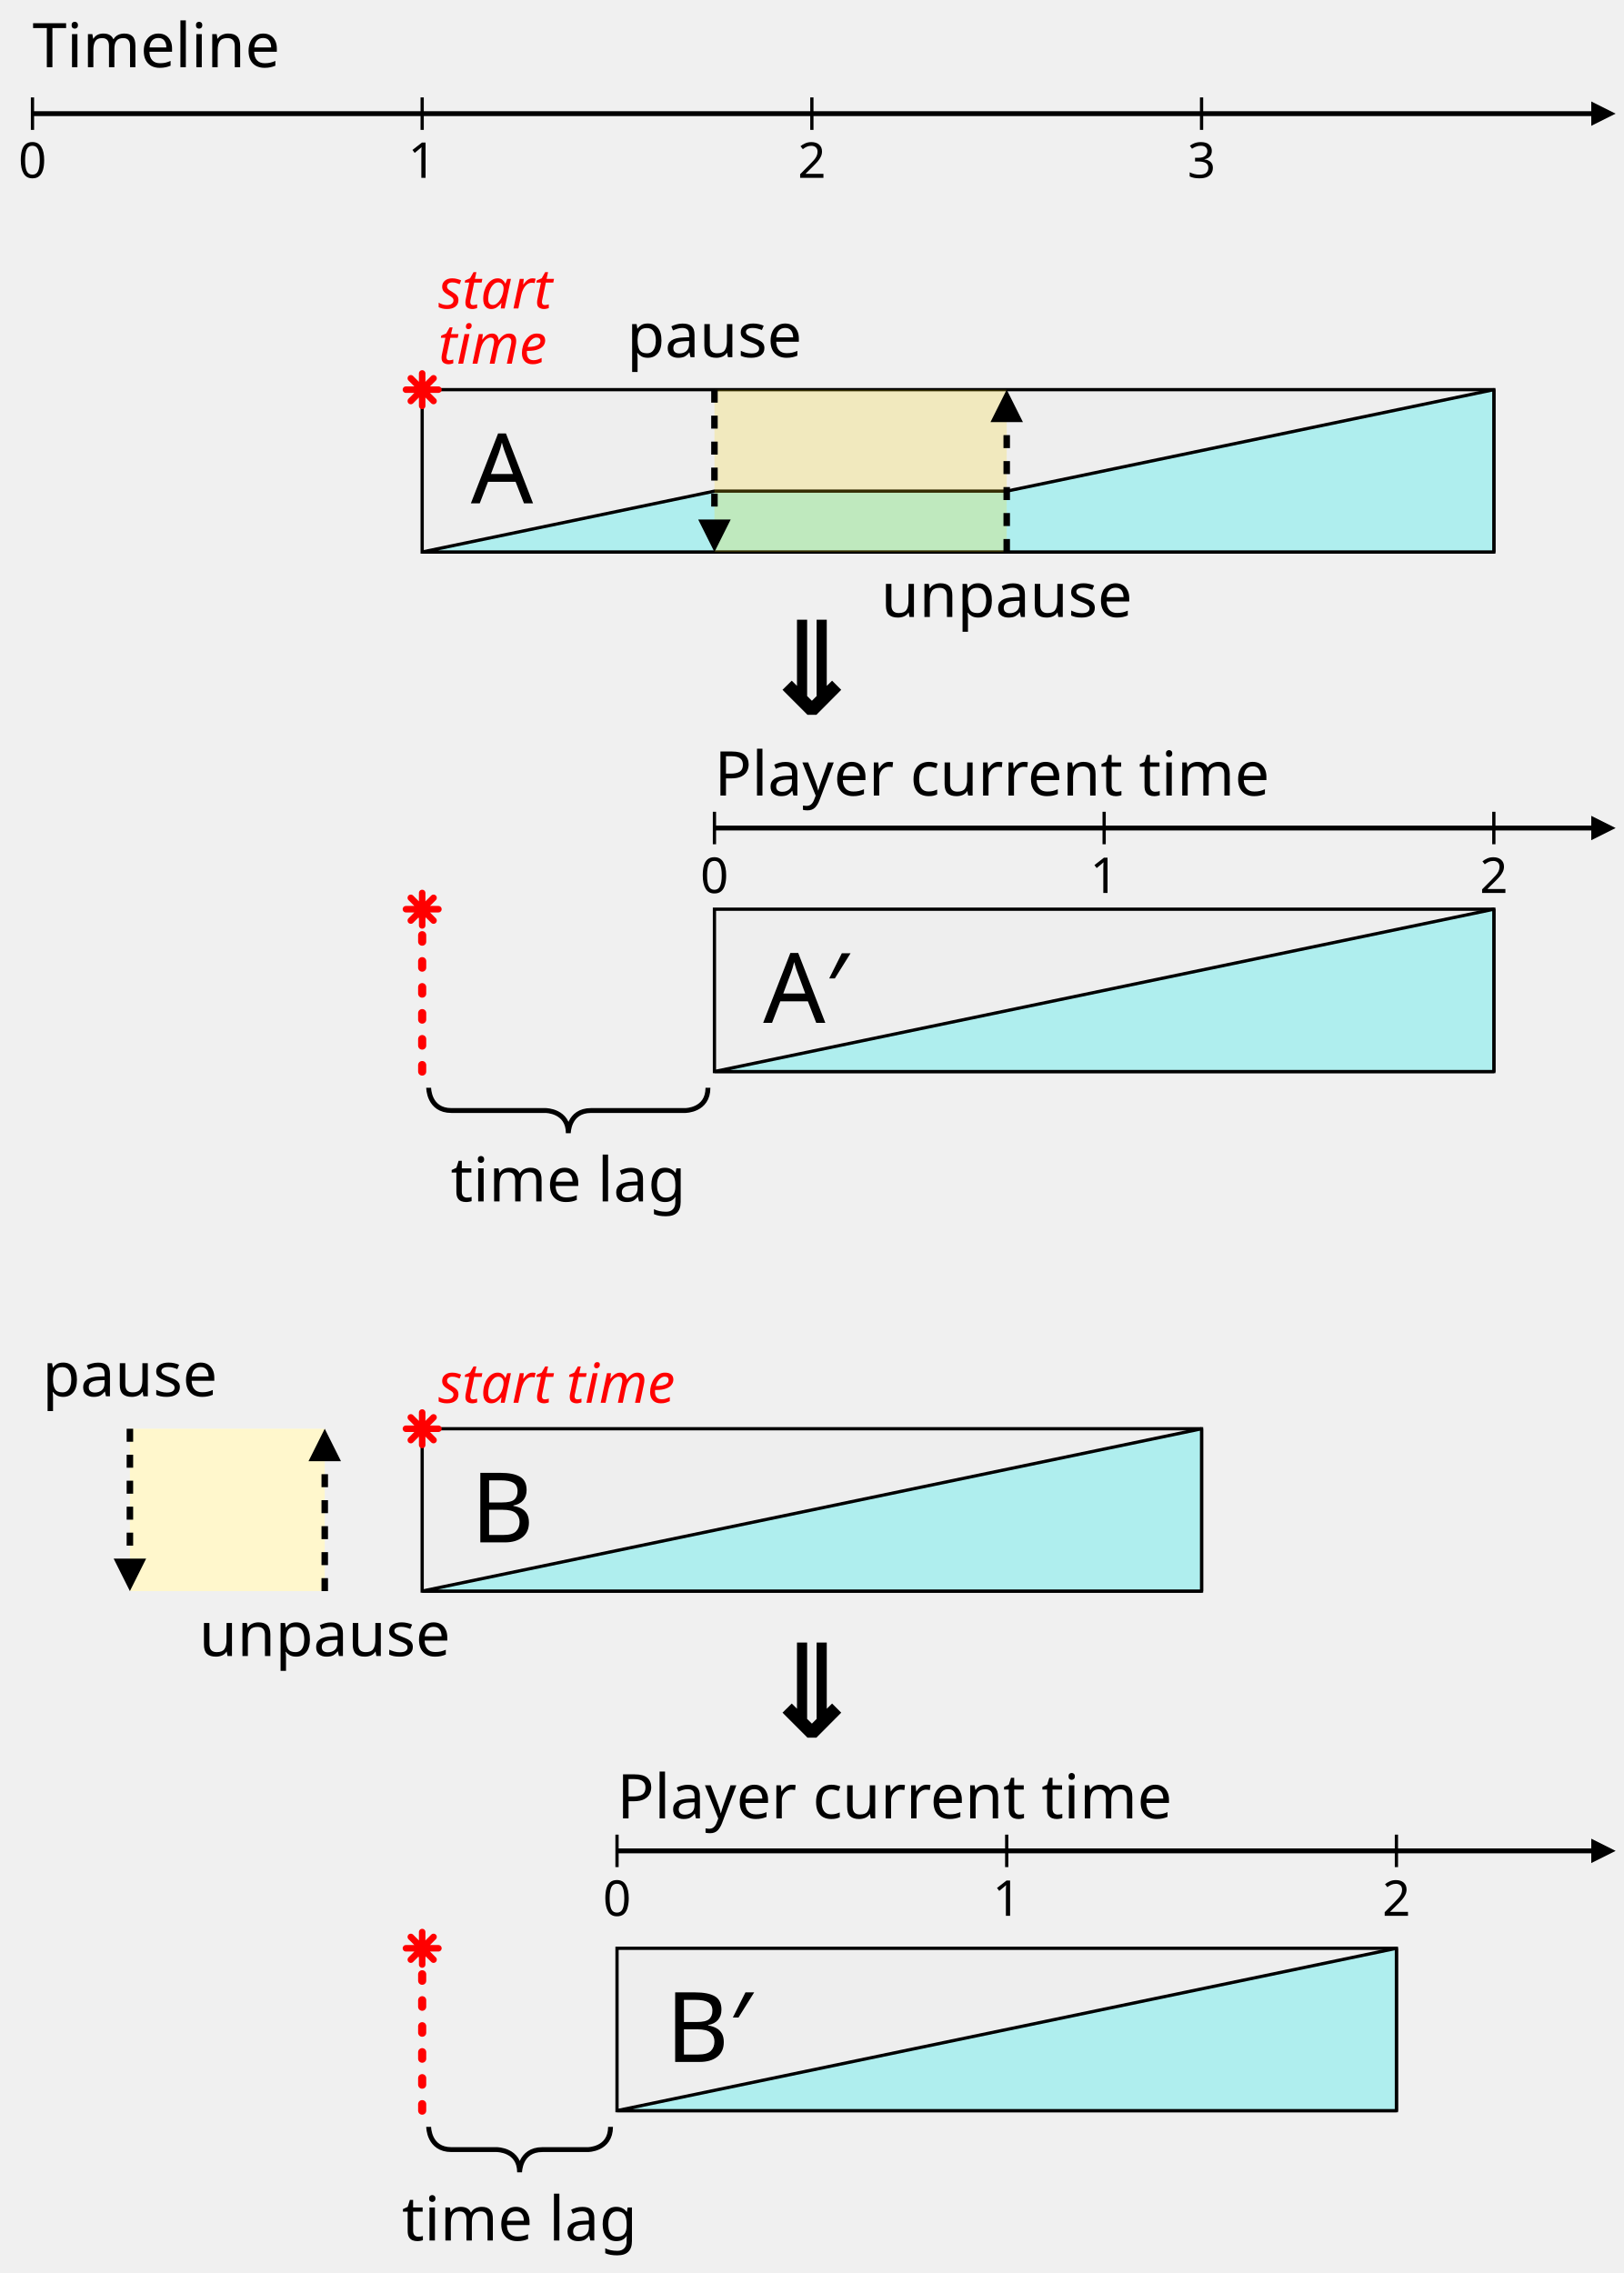
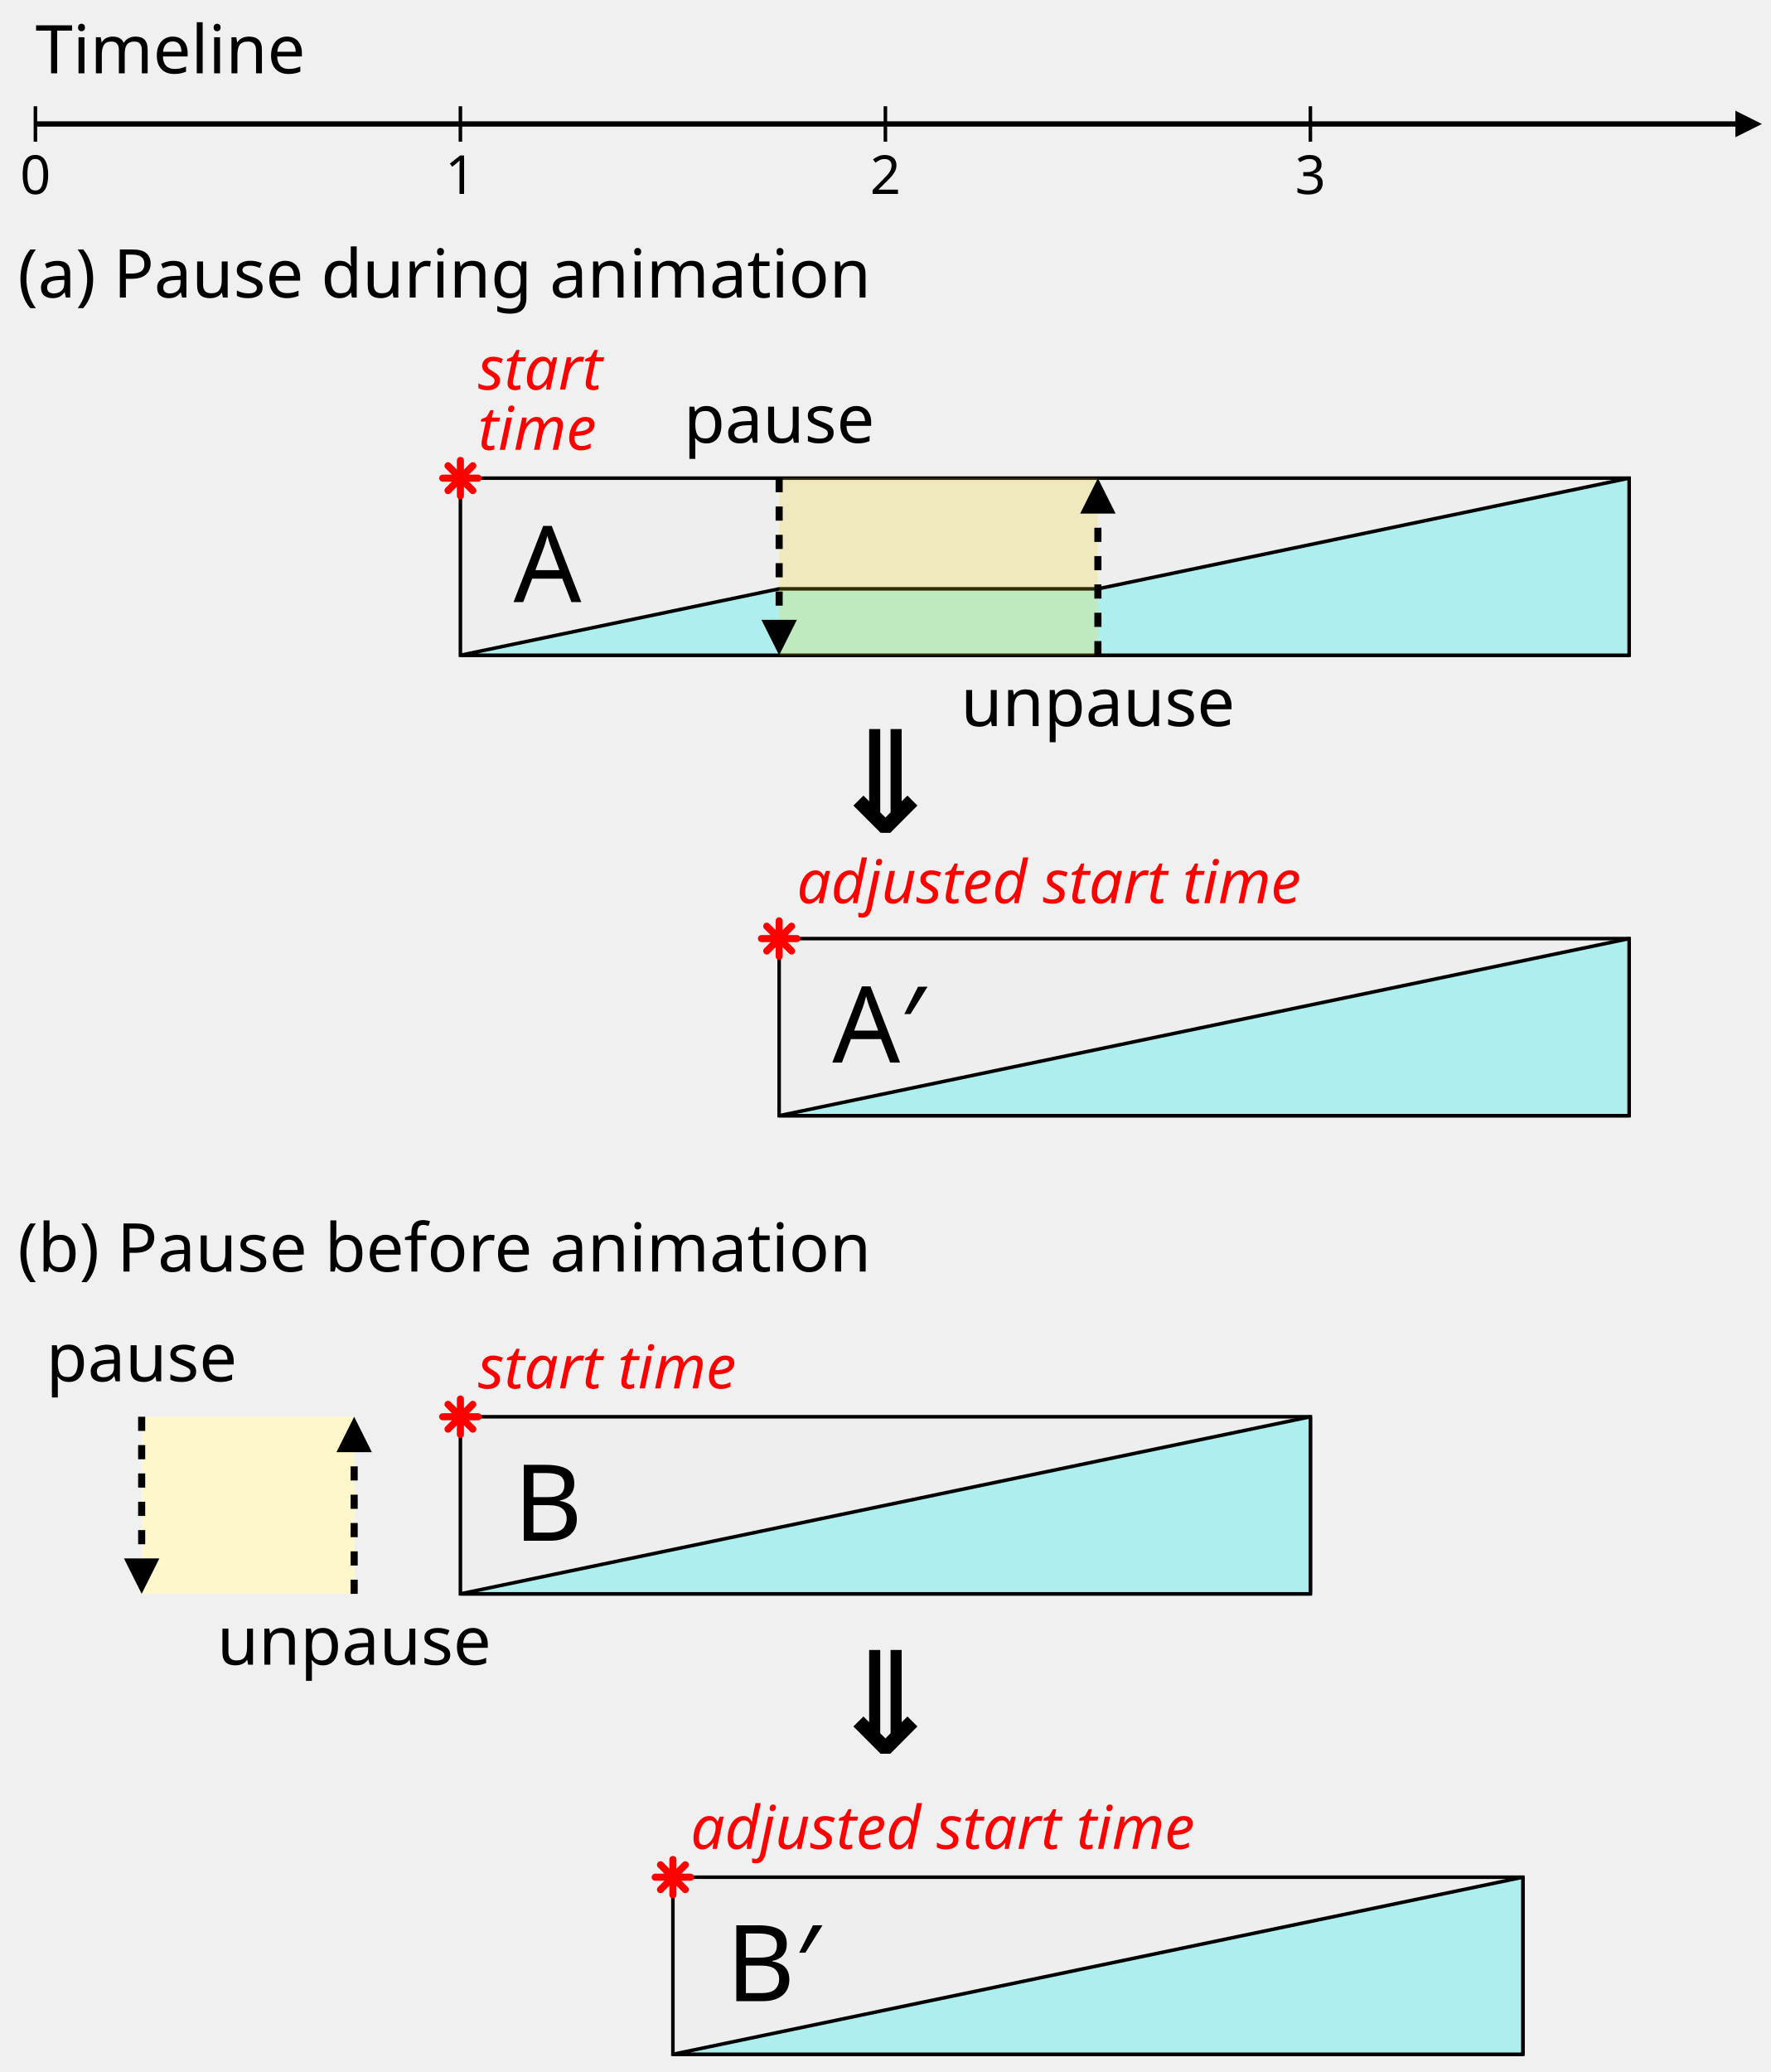
- <svg xmlns="http://www.w3.org/2000/svg" xmlns:xlink="http://www.w3.org/1999/xlink" width="100%" height="100%" viewBox="0 0 500 700">
+ <svg xmlns="http://www.w3.org/2000/svg" xmlns:xlink="http://www.w3.org/1999/xlink" width="100%" height="100%" viewBox="0 0 500 585">
  <defs>
    <style type="text/css">
    svg {
      font-size: 19px;
      font-family: sans-serif;
    }

    /*
     * Line work
     */
    .tick {
      stroke: black;
      stroke-width: 1;
      fill: none;
    }
    .arrowLine, .dottedArrow {
      stroke: black;
      stroke-width: 1.5;
      marker-end: url(#arrow);
      fill: none;
    }
    .dottedArrow {
      stroke-dasharray: 4 4;
      stroke-width: 2;
    }
- 		.dashLine {
- 		  stroke: red;
-       fill: none;
-       stroke-dasharray: 2 6;
-       stroke-width: 2.5;
-       stroke-linecap: round;
- 		}
-     .bracket {
-       stroke: black;
-       stroke-width: 1.5;
-       fill: none;
-     }
    .activeSpan  {
      fill: #eee;
      stroke: black;
    }
    .animProgress {
      fill: paleturquoise;
      stroke: black;
      stroke-linejoin: bevel;
    }
    .pauseSpan {
      fill: gold;
      fill-opacity: 0.2;
    }

    /* Text labels */
-     .exampleLabel {
-       font-size: 1.5em;
-     }
    .tickLabel {
      font-size: 0.8em;
      text-anchor: middle;
    }
    .timeLabel {
-       text-anchor: middle;
-     }
-     .regionLabel {
      text-anchor: middle;
    }
    .animationLabel {
      text-anchor: start;
      font-size: 30px;
    }
    .startTimeLabel {
      text-anchor: start;
      font-size: 17px;
      font-style: italic;
      fill: red;
    }
    .resultArrow {
      text-anchor: middle;
      font-size: 40px;
      font-weight: bold;
    }
    </style>
    <style type="text/css">
      .blackArrowHead {
        fill: black;
        stroke: none;
      }
    </style>
    <marker id="arrow" viewBox="0 -5 10 10" orient="auto" markerWidth="5" markerHeight="5">
      <path d="M0-5l10 5l-10 5z" class="blackArrowHead" />
    </marker>
    <style type="text/css">
      .startTimeStar {
        stroke: red;
        stroke-linecap: round;
        stroke-width: 2;
        fill: none;
      }
    </style>
    <path d="M-3.5-3.5l7 7M3.5-3.5l-7 7M0-5v10M-5 0h10" class="startTimeStar" id="star" />
  </defs>
  <g transform="translate(10 15)">
    <text y="0.3em">Timeline</text>
    <g transform="translate(0 20)">
      <line x2="480" class="arrowLine" />
      <path d="M0-5v10m120-10v10m120-10v10m120-10v10" class="tick" />
      <g class="tickLabel">
        <text x="0" y="1.3em">0</text>
        <text x="120" y="1.3em">1</text>
        <text x="240" y="1.3em">2</text>
        <text x="360" y="1.3em">3</text>
      </g>
    </g>
  </g>
-   <g transform="translate(10 120)">
-     <g transform="translate(120)">
+   <g transform="translate(0 65)">
+     <text x="5" y="1em">(a) Pause during animation</text>
+     <g transform="translate(130 70)">
      <rect width="330" height="50" class="activeSpan" />
      <path d="M0 50l90-18.75h90l150-31.25v50z" class="animProgress" />
      <use xlink:href="#star" />
      <text x="5" y="-25" class="startTimeLabel">start<tspan x="5" dy="1em">time</tspan>
      </text>
      <text x="15" y="35" class="animationLabel">A</text>
    </g>
-     <g transform="translate(210)">
+     <g transform="translate(220 70)">
      <rect width="90" height="50" class="pauseSpan" />
      <path d="M0 0v40" class="dottedArrow" />
      <text y="-10" class="timeLabel">pause</text>
      <path d="M90 50v-40" class="dottedArrow" />
      <text x="90" y="70" class="timeLabel">unpause</text>
    </g>
-     <text x="240" y="100" class="resultArrow">⇓</text>
-     <g transform="translate(210 160)">
+     <text x="250" y="170" class="resultArrow">⇓</text>
+     <g transform="translate(220 200)">
      <rect width="240" height="50" class="activeSpan" />
      <path d="M0 50l240-50v50z" class="animProgress" />
-       <text y="-35">Player current time</text>
-       <path d="M0-25h270" class="arrowLine" />
-       <path d="M0-30v10m120-10v10m120-10v10" class="tick" />
-       <g transform="translate(0 -5)" class="tickLabel">
-         <text x="0">0</text>
-         <text x="120">1</text>
-         <text x="240">2</text>
-       </g>
      <text x="15" y="35" class="animationLabel">A′</text>
-       <g transform="translate(-90)">
-         <line y2="50" class="dashLine" />
-         <use xlink:href="#star" />
-         <path d="M2 55s0 7 7 7h29s7 0 7 7c0 0 0-7 7-7h29s7 0 7-7" class="bracket" />
-         <text x="45" y="90" class="regionLabel">time lag</text>
-       </g>
+       <use xlink:href="#star" />
+       <text x="5" y="-10" class="startTimeLabel">adjusted start time</text>
    </g>
  </g>
-   <g transform="translate(10 440)">
-     <g transform="translate(120)">
+   <g transform="translate(0 340)">
+     <text x="5" y="1em">(b) Pause before animation</text>
+     <g transform="translate(130 60)">
      <rect width="240" height="50" class="activeSpan" />
      <path d="M0 50l240-50v50z" class="animProgress" />
      <use xlink:href="#star" />
      <text x="5" y="-8" class="startTimeLabel">start time</text>
      <text x="15" y="35" class="animationLabel">B</text>
    </g>
-     <g transform="translate(30)">
+     <g transform="translate(40 60)">
      <rect width="60" height="50" fill="white" />
      <rect width="60" height="50" class="pauseSpan" />
      <path d="M0 0v40" class="dottedArrow" />
      <text y="-10" class="timeLabel">pause</text>
      <path d="M60 50v-40" class="dottedArrow" />
      <text x="60" y="70" class="timeLabel">unpause</text>
    </g>
-     <text x="240" y="95" class="resultArrow">⇓</text>
-     <g transform="translate(180 160)">
+     <text x="250" y="155" class="resultArrow">⇓</text>
+     <g transform="translate(190 190)">
      <rect width="240" height="50" class="activeSpan" />
      <path d="M0 50l240-50v50z" class="animProgress" />
-       <text y="-40">Player current time</text>
-       <path d="M0-30h300" class="arrowLine" />
-       <path d="M0-35v10m120-10v10m120-10v10" class="tick" />
-       <g transform="translate(0 -10)" class="tickLabel">
-         <text x="0">0</text>
-         <text x="120">1</text>
-         <text x="240">2</text>
-       </g>
+       <use xlink:href="#star" />
+       <text x="5" y="-8" class="startTimeLabel">adjusted start time</text>
      <text x="15" y="35" class="animationLabel">B′</text>
-       <g transform="translate(-60)">
-         <line y2="50" class="dashLine" />
-         <use xlink:href="#star" />
-         <path d="M2 55s0 7 7 7h14s7 0 7 7c0 0 0-7 7-7h14s7 0 7-7" class="bracket" />
-         <text x="30" y="90" class="regionLabel">time lag</text>
-       </g>
    </g>
  </g>
</svg>
